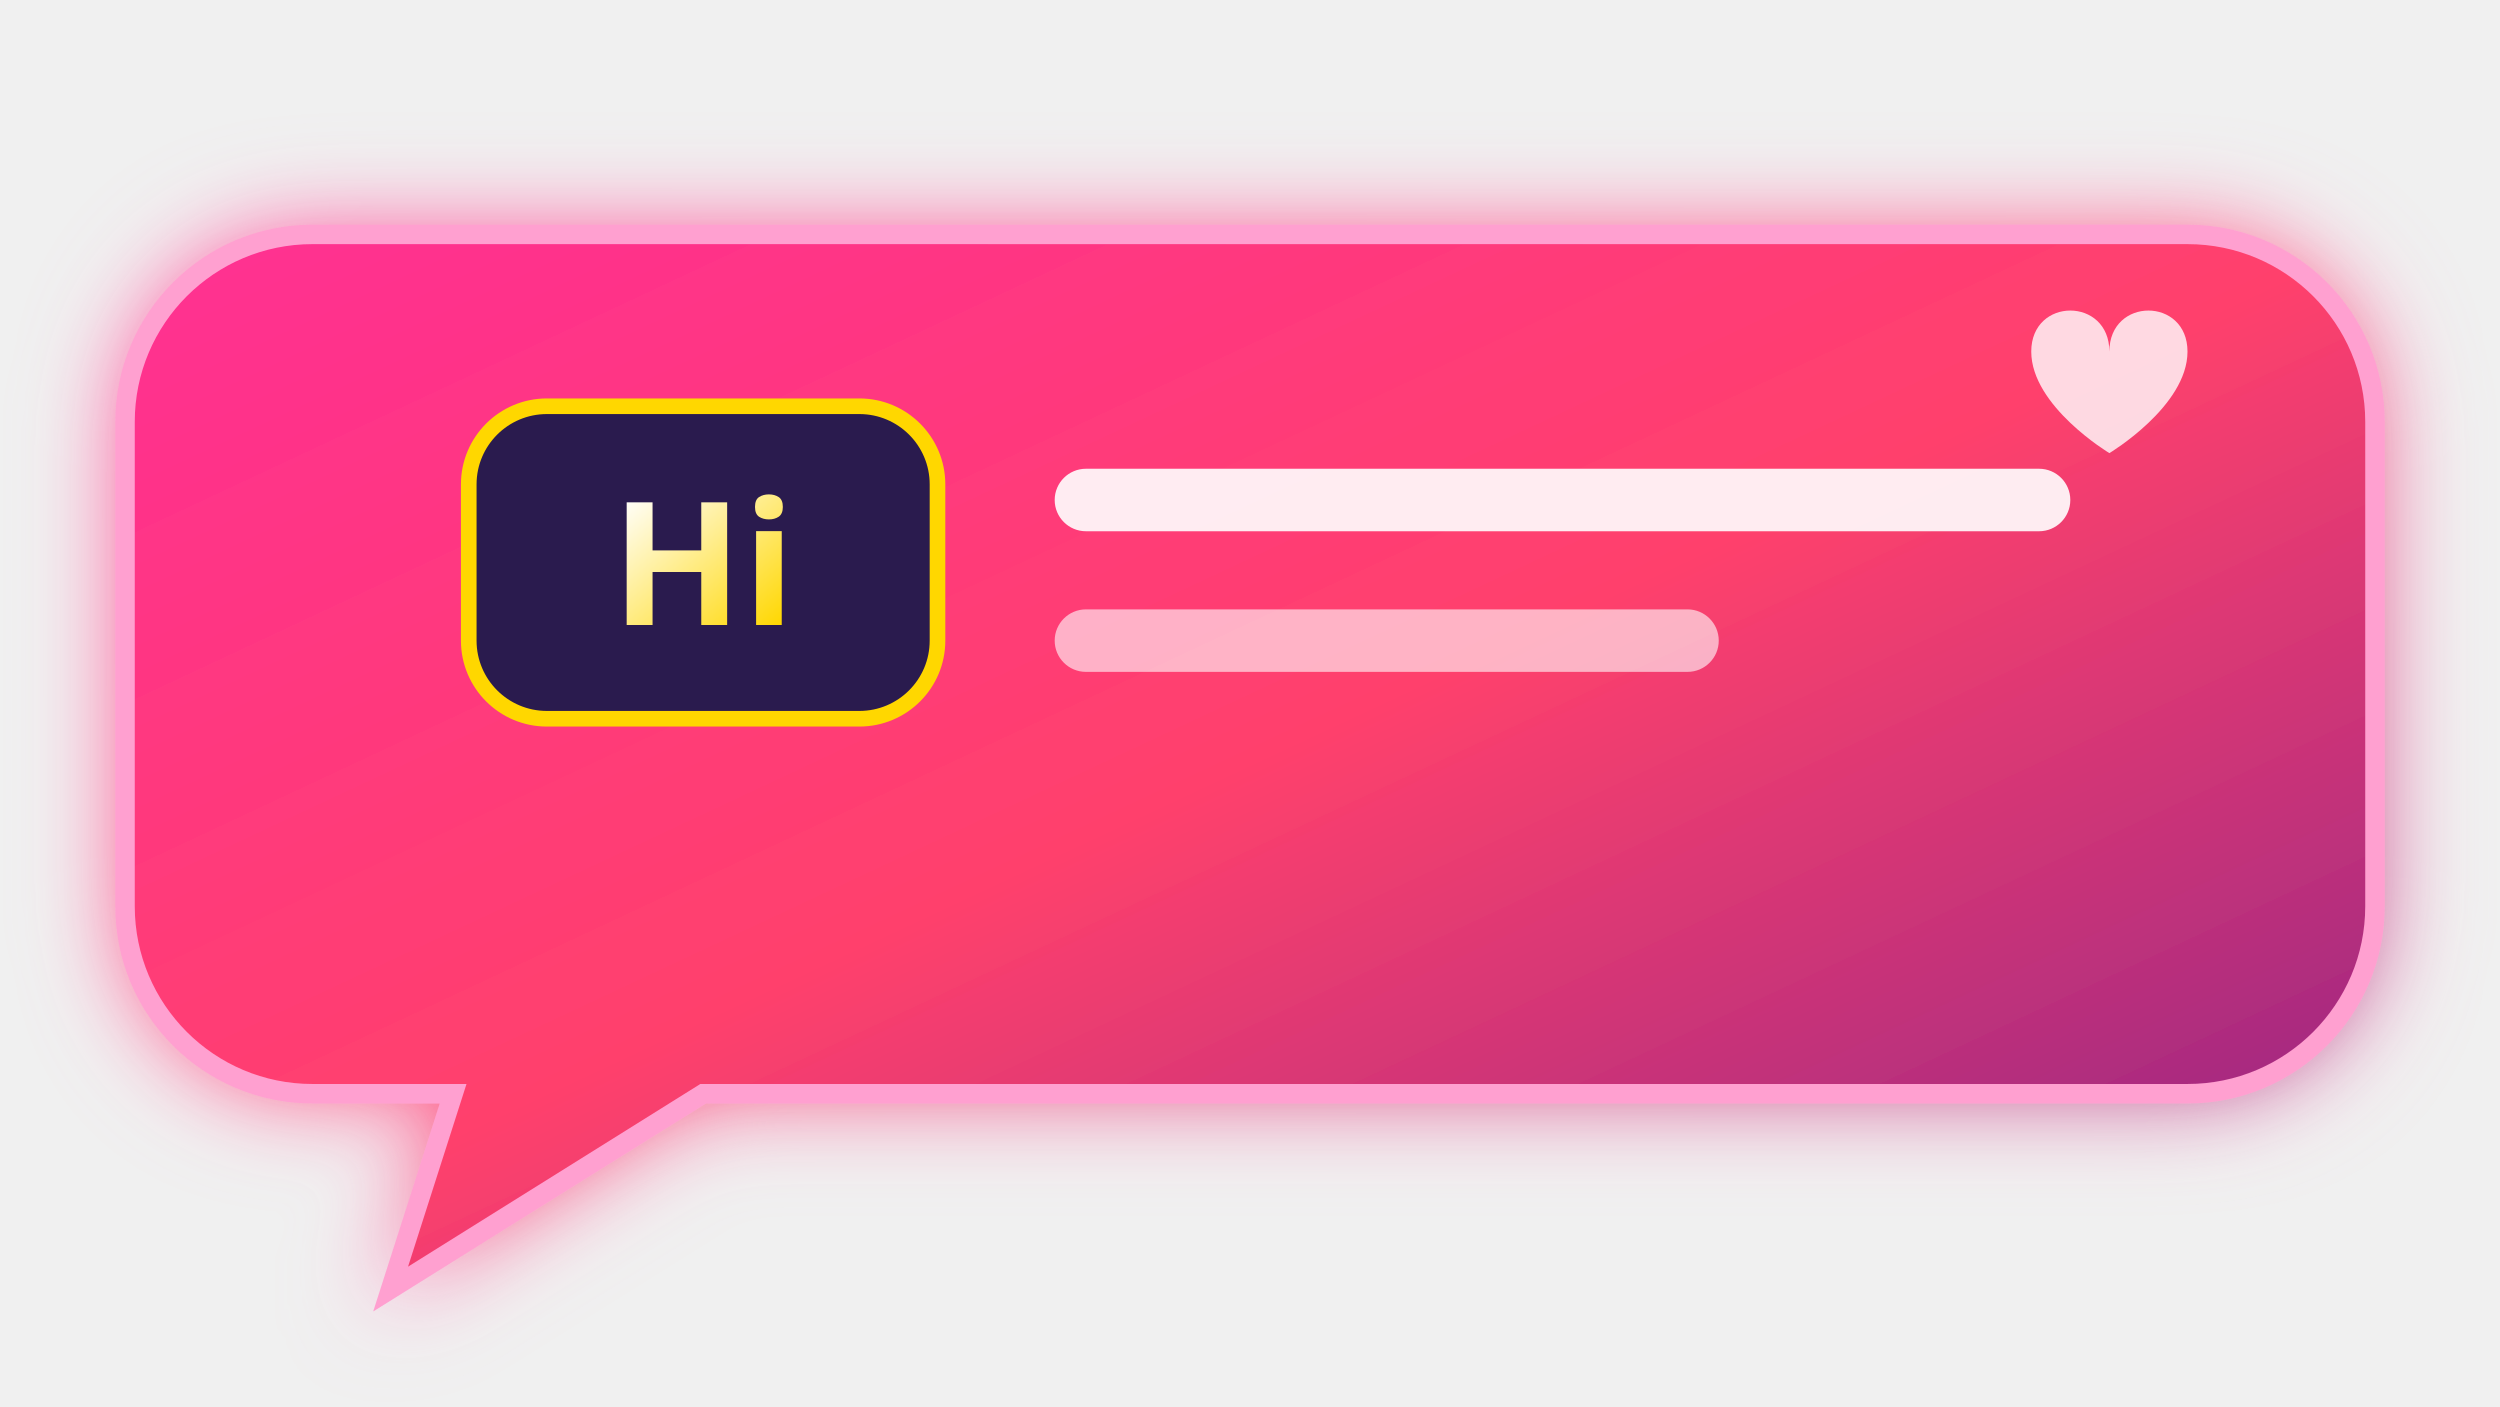
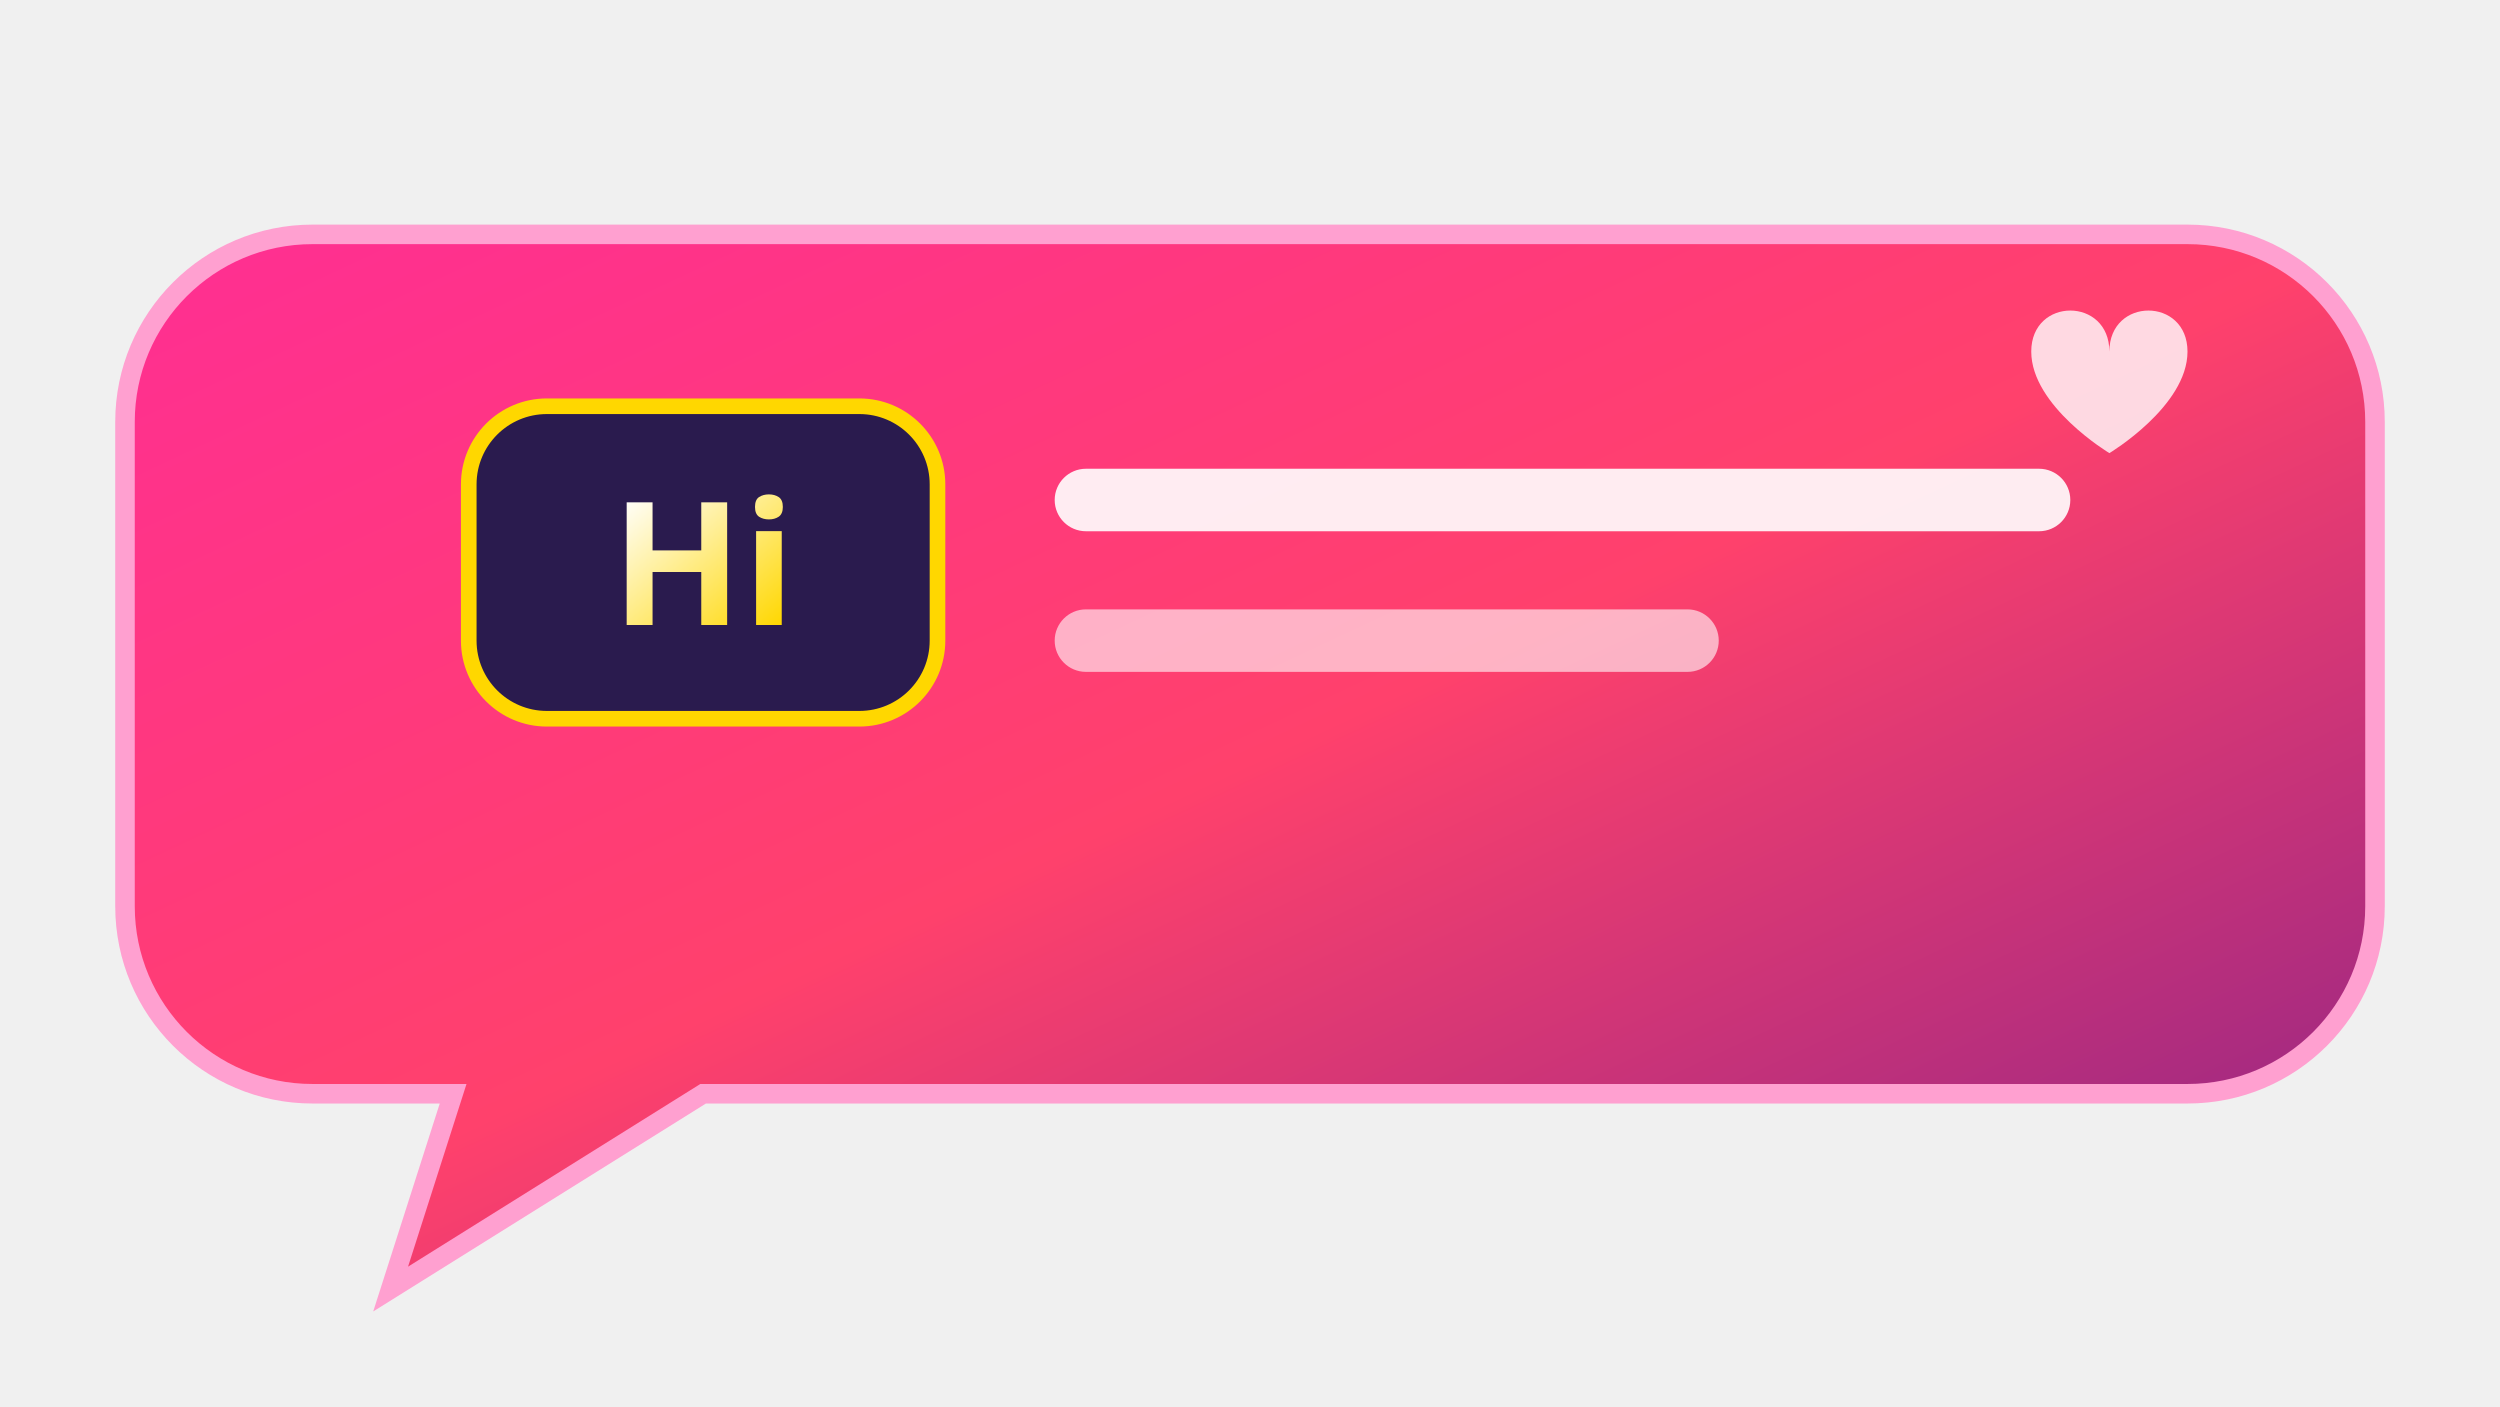
<svg xmlns="http://www.w3.org/2000/svg" viewBox="0 0 320 180" width="320" height="180">
  <defs>
    <linearGradient id="pinkGradient" x1="0%" y1="0%" x2="100%" y2="100%">
      <stop offset="0%" stop-color="#FF2E93" />
      <stop offset="50%" stop-color="#FF416C" />
      <stop offset="100%" stop-color="#8A2387" />
    </linearGradient>
    <linearGradient id="hiGold" x1="0%" y1="0%" x2="100%" y2="100%">
      <stop offset="0%" stop-color="#FFF" />
      <stop offset="100%" stop-color="#FFD700" />
    </linearGradient>
-     <filter id="pinkGlow" x="-20%" y="-20%" width="140%" height="140%">
-       <feGaussianBlur stdDeviation="6" result="blur" />
-       <feComposite in="SourceGraphic" in2="blur" operator="over" />
-     </filter>
  </defs>
-   <g filter="url(#pinkGlow)">
+   <g>
    <path d="M 40 30               L 280 30               A 24 24 0 0 1 304 54               L 304 116               A 24 24 0 0 1 280 140               L 90 140               L 50 165               L 58 140               L 40 140               A 24 24 0 0 1 16 116               L 16 54               A 24 24 0 0 1 40 30 Z" fill="url(#pinkGradient)" stroke="#FFA0D0" stroke-width="2.5" />
  </g>
  <g transform="translate(60, 52)">
    <rect x="0" y="0" width="60" height="40" rx="10" fill="#2A1B4E" stroke="#FFD700" stroke-width="2" />
    <text x="30" y="28" font-family="'Outfit', sans-serif" font-size="22" font-weight="900" fill="url(#hiGold)" text-anchor="middle">Hi</text>
  </g>
  <rect x="135" y="60" width="130" height="8" rx="4" fill="#FFFFFF" opacity="0.9" />
  <rect x="135" y="78" width="85" height="8" rx="4" fill="#FFFFFF" opacity="0.6" />
  <path d="M 270 45 C 270 38 260 38 260 45 C 260 52 270 58 270 58 C 270 58 280 52 280 45 C 280 38 270 38 270 45 Z" fill="#FFF" opacity="0.8" />
</svg>
